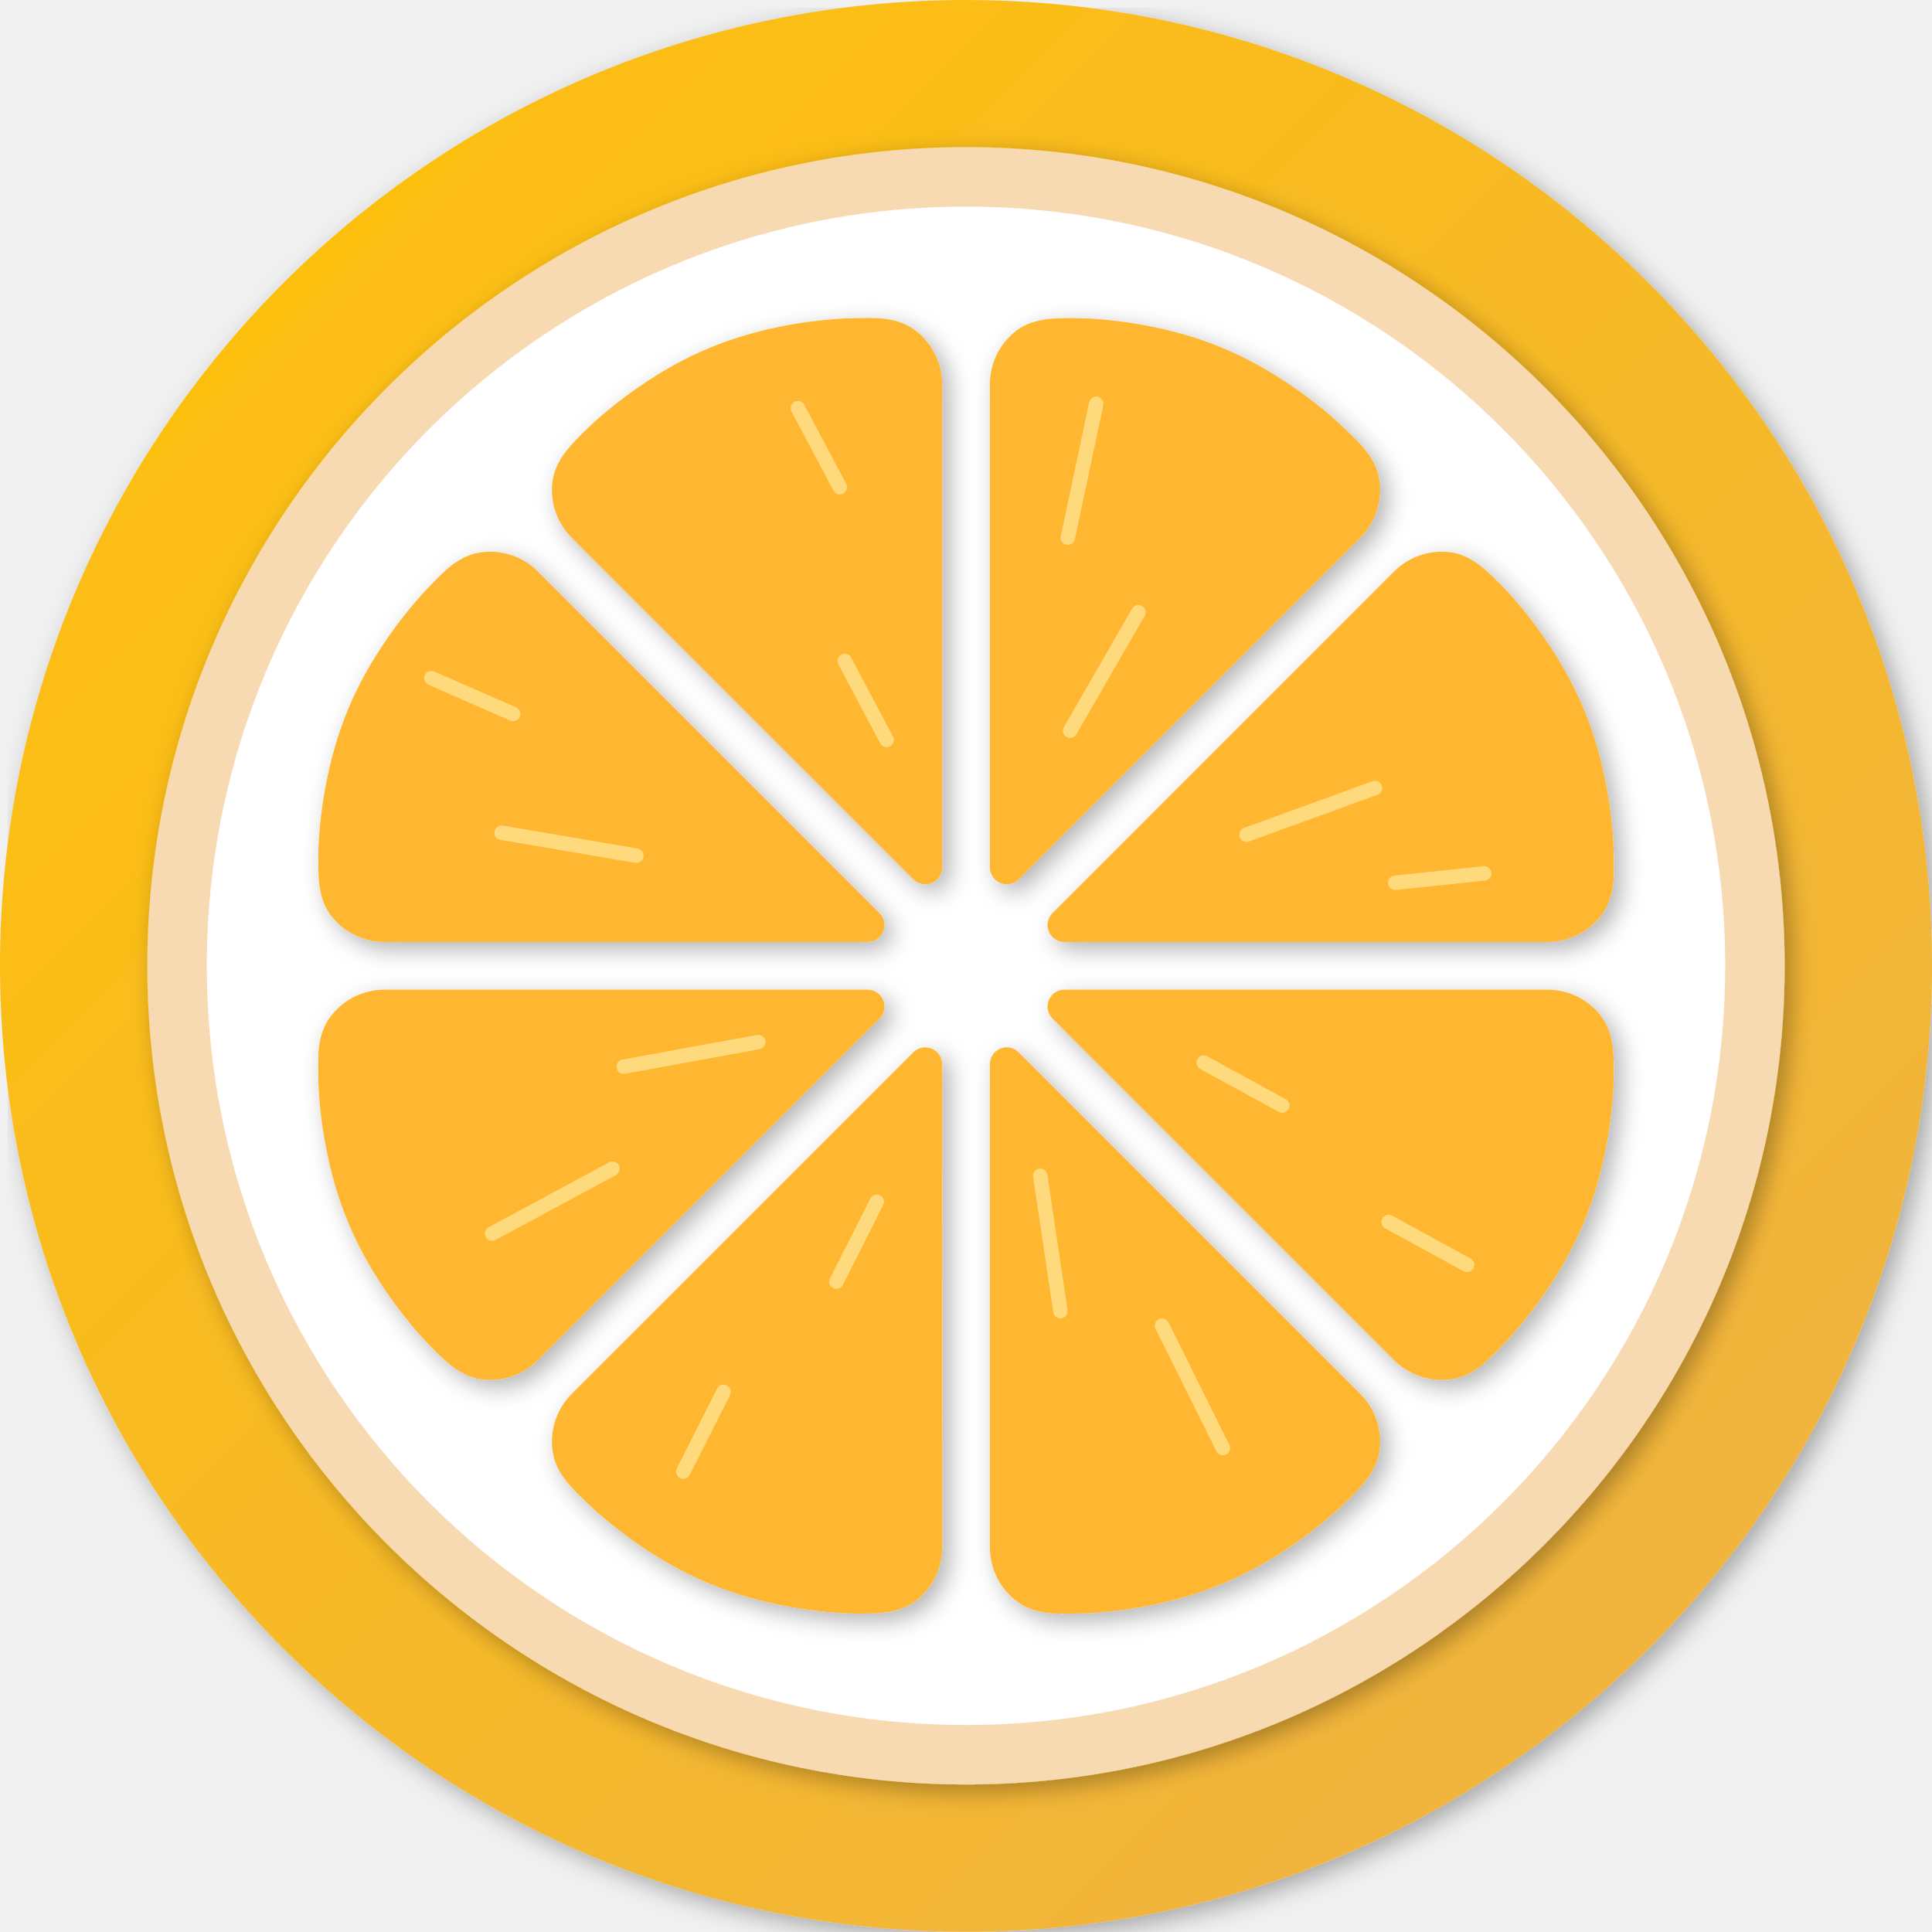
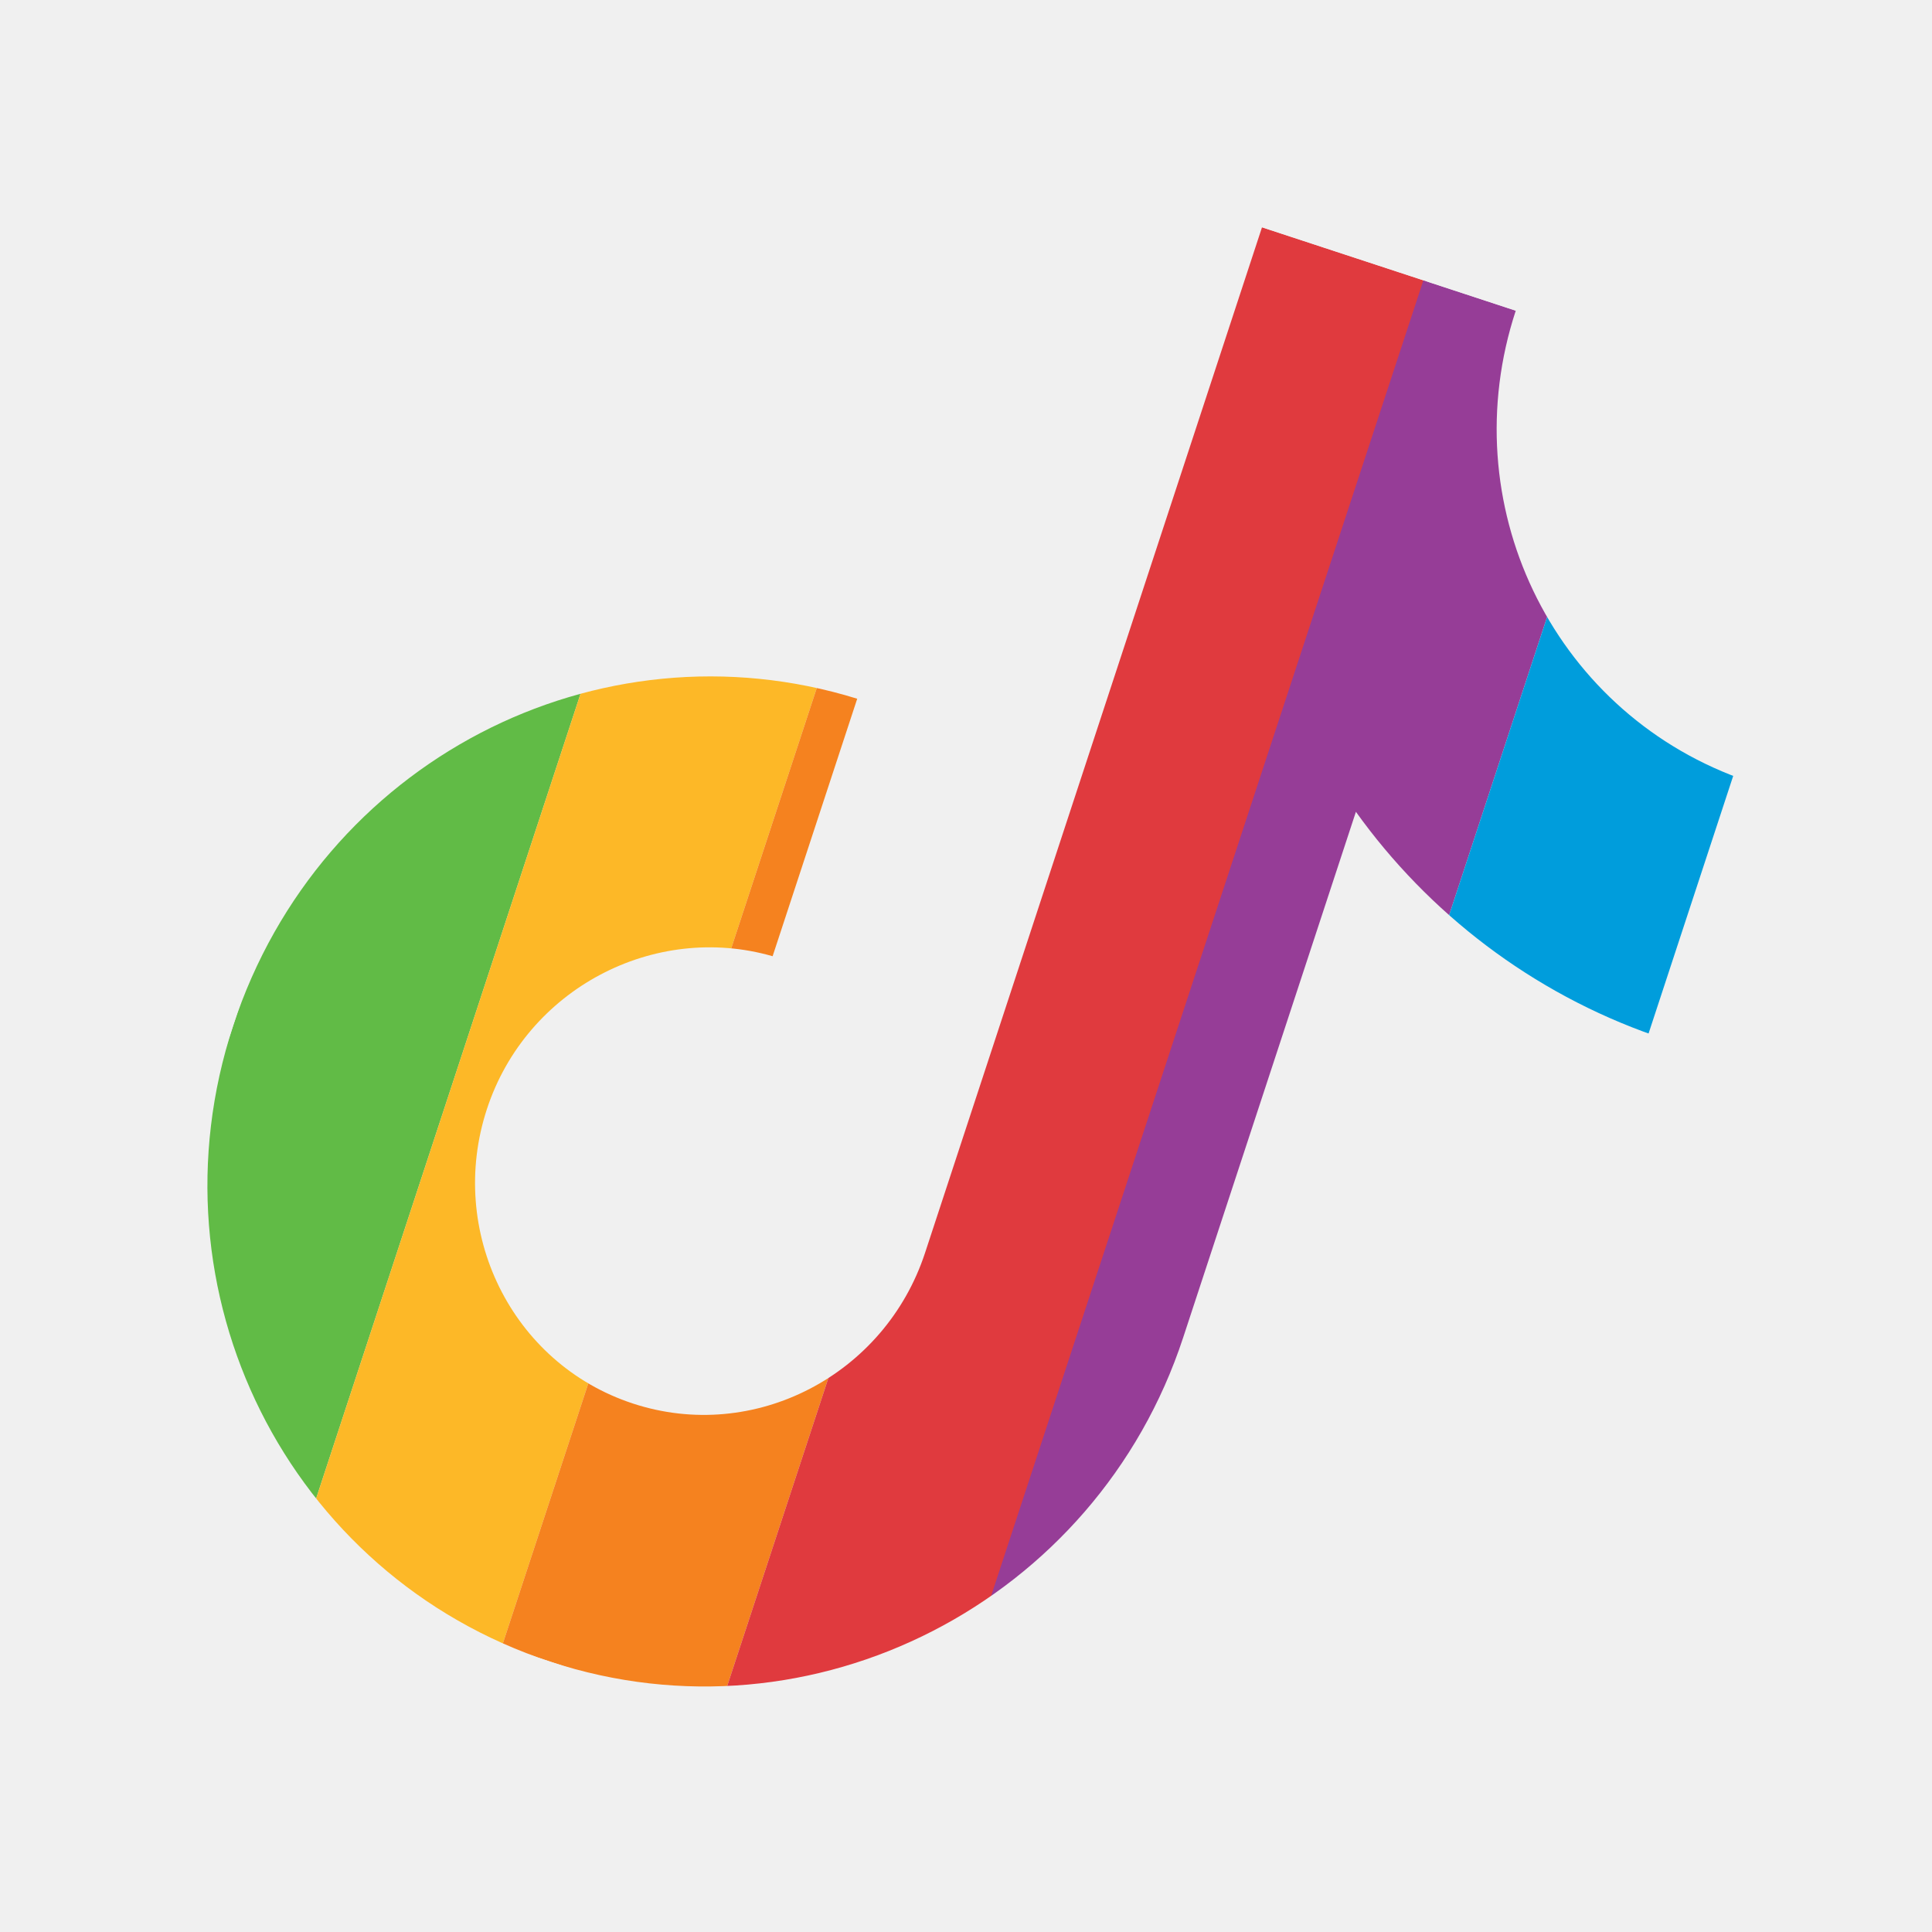
- <svg xmlns="http://www.w3.org/2000/svg" height="512px" width="512px" version="1.1" id="_x34_" viewBox="0 0 512 512" xml:space="preserve" fill="#000000" transform="matrix(1, 0, 0, 1, 0, 0)">
-   <defs>
-     <linearGradient id="outerGradient" x1="0%" y1="0%" x2="100%" y2="100%">
-       <stop offset="0%" style="stop-color:#FFC107;stop-opacity:1" />
-       <stop offset="100%" style="stop-color:#EEB248;stop-opacity:1" />
-     </linearGradient>
-     <filter id="shadow" x="-20%" y="-20%" width="140%" height="140%">
-       <feGaussianBlur in="SourceAlpha" stdDeviation="3" />
-       <feOffset dx="2" dy="2" result="offsetblur" />
-       <feComponentTransfer>
-         <feFuncA type="linear" slope="0.3" />
-       </feComponentTransfer>
-       <feMerge>
-         <feMergeNode />
-         <feMergeNode in="SourceGraphic" />
-       </feMerge>
-     </filter>
-   </defs>
-   <g id="SVGRepo_bgCarrier" stroke-width="0" />
-   <g id="SVGRepo_tracerCarrier" stroke-linecap="round" stroke-linejoin="round" />
-   <g id="SVGRepo_iconCarrier">
-     <g>
-       <g>
-         <path style="fill:url(#outerGradient);filter:url(#shadow);" d="M512,255.964c0,141.118-114.845,255.964-256.037,255.964c-46.451,0-90.116-12.475-127.688-34.197 c-38.967-22.529-71.549-55.112-94.078-94.078C12.475,346.079,0,302.416,0,255.964C0,114.773,114.845,0,255.963,0 c59.148,0,113.673,20.107,157.042,53.864C429.81,67,445,82.117,458.063,98.922C491.893,142.292,512,196.816,512,255.964z">
-         </path>
-         <path style="fill:#F8DAB2;filter:url(#shadow);" d="M255.993,472.906c-119.622,0-216.945-97.327-216.945-216.956 c0-119.629,97.323-216.956,216.945-216.956c119.636,0,216.956,97.327,216.956,216.956 C472.949,375.579,375.629,472.906,255.993,472.906z">
-         </path>
-         <path style="fill:#FFFFFF;" d="M457.197,255.95c0,111.115-90.075,201.193-201.204,201.193 c-111.109,0-201.183-90.078-201.183-201.193S144.884,54.756,255.993,54.756C367.122,54.756,457.197,144.835,457.197,255.95z">
-         </path>
-         <g>
-           <g>
-             <path style="fill:#FFB730;filter:url(#shadow);" d="M151.492,369.409c-3.776,3.776-5.662,9.04-5.145,14.358c0.509,5.314,3.504,9.03,7.804,13.104 c0,0,13.867,14.533,34.005,22.875c20.138,8.342,40.218,7.865,40.218,7.865c5.561,0.011,10.663-0.343,14.784-3.74 c4.128-3.397,6.514-8.453,6.514-13.795l-0.007-128.053c0-1.81-1.082-3.436-2.752-4.128c-1.67-0.688-3.591-0.308-4.866,0.967 L151.492,369.409z">
-             </path>
-             <path style="fill:#FFB730;filter:url(#shadow);" d="M360.508,142.488c3.776-3.776,5.661-9.036,5.16-14.354c-0.523-5.314-3.512-9.03-7.819-13.104 c0,0-13.859-14.537-33.997-22.875c-20.137-8.345-40.225-7.865-40.225-7.865c-5.561-0.011-10.663,0.343-14.785,3.74 c-4.121,3.397-6.507,8.453-6.507,13.796v128.053c0,1.806,1.09,3.437,2.759,4.128c1.663,0.688,3.583,0.308,4.866-0.967 L360.508,142.488z">
-             </path>
-           </g>
-           <g>
-             <path style="fill:#FFB730;filter:url(#shadow);" d="M101.875,262.281c-5.346,0-10.398,2.383-13.792,6.508c-3.401,4.124-3.906,8.865-3.748,14.795 c0,0-0.481,20.076,7.862,40.214c8.345,20.134,22.889,33.997,22.889,33.997c3.924,3.938,7.776,7.295,13.097,7.811 c5.31,0.516,10.581-1.372,14.35-5.149l90.562-90.551c1.276-1.279,1.656-3.196,0.961-4.87c-0.688-1.666-2.314-2.756-4.128-2.756 H101.875z">
-             </path>
-             <path style="fill:#FFB730;filter:url(#shadow);" d="M410.128,249.619c5.339,0,10.405-2.39,13.788-6.508c3.397-4.132,3.913-8.865,3.748-14.795 c0,0,0.48-20.076-7.862-40.214c-8.349-20.137-22.882-33.994-22.882-33.994c-3.92-3.941-7.783-7.302-13.108-7.815 c-5.31-0.516-10.578,1.372-14.361,5.149l-90.54,90.552c-1.275,1.272-1.663,3.196-0.967,4.87 c0.688,1.666,2.329,2.756,4.128,2.756H410.128z">
-             </path>
-           </g>
-           <g>
-             <path style="fill:#FFB730;filter:url(#shadow);" d="M142.534,151.442c-3.769-3.78-9.04-5.665-14.35-5.149c-5.321,0.512-9.026,3.508-13.097,7.811 c0,0-14.544,13.86-22.889,33.994c-8.342,20.141-7.862,40.217-7.862,40.217c0,5.565,0.347,10.664,3.748,14.795 c3.393,4.118,8.446,6.508,13.792,6.508h128.053c1.813,0,3.44-1.09,4.128-2.759c0.695-1.67,0.316-3.594-0.967-4.866 L142.534,151.442z">
-             </path>
-             <path style="fill:#FFB730;filter:url(#shadow);" d="M369.451,360.458c3.784,3.773,9.051,5.665,14.361,5.149c5.325-0.516,9.037-3.508,13.108-7.815 c0,0,14.533-13.86,22.882-33.997c8.342-20.134,7.862-40.211,7.862-40.211c0.007-5.565-0.351-10.671-3.748-14.795 c-3.383-4.125-8.449-6.511-13.788-6.511l-128.057,0.004c-1.799,0-3.433,1.09-4.128,2.756c-0.696,1.67-0.316,3.591,0.967,4.87 L369.451,360.458z">
-             </path>
-           </g>
-           <g>
-             <path style="fill:#FFB730;filter:url(#shadow);" d="M249.665,101.822c0.007-5.339-2.38-10.395-6.508-13.796c-4.12-3.397-8.85-3.902-14.784-3.74 c0,0-20.08-0.481-40.218,7.858c-20.137,8.345-34.005,22.886-34.005,22.886c-3.934,3.924-7.295,7.783-7.804,13.1 c-0.517,5.321,1.369,10.581,5.145,14.358l90.555,90.544c1.275,1.283,3.196,1.659,4.866,0.971 c1.669-0.688,2.752-2.322,2.752-4.124V101.822z">
-             </path>
-             <path style="fill:#FFB730;filter:url(#shadow);" d="M262.335,410.075c0,5.342,2.386,10.398,6.507,13.795c4.121,3.393,8.865,3.906,14.785,3.74 c0,0,20.087,0.477,40.225-7.865c20.138-8.342,33.997-22.875,33.997-22.875c3.942-3.931,7.296-7.79,7.819-13.108 c0.501-5.314-1.383-10.578-5.16-14.354l-90.548-90.552c-1.283-1.272-3.203-1.659-4.866-0.967 c-1.669,0.691-2.759,2.318-2.759,4.128V410.075z">
-             </path>
-           </g>
-         </g>
-         <g>
-           <path style="fill:#FFDA7D;" d="M168.965,224.875c1.042,0.177,1.743,1.168,1.566,2.209l0,0c-0.177,1.042-1.166,1.745-2.209,1.568 l-35.718-6.087c-1.042-0.177-1.741-1.168-1.566-2.21l0,0c0.179-1.041,1.168-1.743,2.21-1.565L168.965,224.875z">
-           </path>
-           <path style="fill:#FFDA7D;" d="M285.26,194.599c-0.527,0.918-1.698,1.23-2.614,0.705l0,0c-0.916-0.527-1.233-1.701-0.705-2.617 l18.085-31.395c0.527-0.916,1.701-1.23,2.618-0.702l0,0c0.914,0.527,1.228,1.698,0.701,2.614L285.26,194.599z">
-           </path>
-           <path style="fill:#FFDA7D;" d="M284.865,142.868c-0.218,1.038-1.235,1.696-2.268,1.478l0,0c-1.034-0.218-1.698-1.237-1.478-2.27 l7.516-35.445c0.222-1.034,1.239-1.694,2.27-1.476l0,0c1.031,0.22,1.696,1.237,1.474,2.27L284.865,142.868z">
-           </path>
-           <path style="fill:#FFDA7D;" d="M136.817,187.48c0.957,0.455,1.362,1.598,0.91,2.553l0,0c-0.455,0.954-1.598,1.362-2.55,0.909 l-21.7-9.505c-0.957-0.453-1.362-1.598-0.908-2.553l0,0c0.455-0.953,1.595-1.361,2.55-0.908L136.817,187.48z">
-           </path>
-           <path style="fill:#FFDA7D;" d="M236.683,195.251c0.466,0.95,0.075,2.098-0.874,2.563l0,0c-0.949,0.468-2.098,0.075-2.563-0.874 l-11.094-20.934c-0.468-0.949-0.07-2.095,0.878-2.563l0,0c0.949-0.463,2.094-0.075,2.559,0.876L236.683,195.251z">
-           </path>
-           <path style="fill:#FFDA7D;" d="M224.263,128.252c0.466,0.95,0.075,2.098-0.874,2.563l0,0c-0.949,0.468-2.098,0.077-2.561-0.874 l-11.094-20.934c-0.468-0.949-0.073-2.098,0.876-2.565l0,0c0.949-0.463,2.095-0.073,2.561,0.876L224.263,128.252z">
-           </path>
-           <path style="fill:#FFDA7D;" d="M330.985,223.003c-0.995,0.362-2.094-0.152-2.454-1.145l0,0c-0.362-0.993,0.152-2.094,1.147-2.454 l34.054-12.371c0.993-0.362,2.091,0.154,2.454,1.147l0,0c0.357,0.993-0.154,2.094-1.147,2.454L330.985,223.003z">
-           </path>
-           <path style="fill:#FFDA7D;" d="M273.783,311.894c-0.158-1.049,0.562-2.021,1.609-2.178l0,0c1.045-0.156,2.021,0.568,2.178,1.613 l5.339,35.836c0.156,1.046-0.568,2.021-1.614,2.176l0,0c-1.045,0.154-2.018-0.568-2.174-1.61L273.783,311.894z">
-           </path>
-           <path style="fill:#FFDA7D;" d="M306.23,352.18c-0.474-0.946-0.086-2.095,0.856-2.565l0,0c0.946-0.472,2.095-0.088,2.572,0.858 l16.137,32.44c0.47,0.946,0.083,2.098-0.863,2.567l0,0c-0.946,0.47-2.094,0.086-2.567-0.863L306.23,352.18z">
-           </path>
-           <path style="fill:#FFDA7D;" d="M369.901,235.846c-1.058,0.079-1.974-0.714-2.053-1.769l0,0c-0.077-1.055,0.716-1.974,1.769-2.05 l23.563-2.469c1.053-0.079,1.972,0.716,2.05,1.77l0,0c0.075,1.055-0.714,1.972-1.77,2.049L369.901,235.846z">
-           </path>
-           <path style="fill:#FFDA7D;" d="M318.045,283.27c-0.912-0.538-1.216-1.71-0.682-2.622l0,0c0.536-0.912,1.713-1.218,2.622-0.682 l20.786,11.367c0.912,0.534,1.214,1.71,0.675,2.622l0,0c-0.534,0.91-1.706,1.216-2.618,0.682L318.045,283.27z">
-           </path>
-           <path style="fill:#FFDA7D;" d="M367.042,325.496c-0.916-0.536-1.218-1.709-0.682-2.621l0,0c0.532-0.912,1.709-1.22,2.621-0.683 l20.784,11.367c0.914,0.536,1.214,1.71,0.682,2.625l0,0c-0.541,0.908-1.713,1.214-2.621,0.677L367.042,325.496z">
-           </path>
-           <path style="fill:#FFDA7D;" d="M200.608,274.278c1.041-0.192,2.035,0.496,2.23,1.538l0,0c0.188,1.038-0.5,2.038-1.542,2.228 l-35.644,6.513c-1.038,0.19-2.038-0.5-2.228-1.54l0,0c-0.188-1.038,0.5-2.038,1.54-2.226L200.608,274.278z">
-           </path>
-           <path style="fill:#FFDA7D;" d="M161.411,308.035c0.934-0.506,2.091-0.154,2.594,0.771l0,0c0.502,0.931,0.154,2.094-0.775,2.599 l-31.893,17.192c-0.934,0.5-2.094,0.152-2.595-0.779l0,0c-0.502-0.931-0.156-2.091,0.775-2.594L161.411,308.035z">
-           </path>
-           <path style="fill:#FFDA7D;" d="M230.667,317.575c0.506-0.929,1.67-1.271,2.599-0.767l0,0c0.931,0.504,1.275,1.67,0.767,2.598 l-10.679,21.15c-0.504,0.929-1.67,1.269-2.602,0.762l0,0c-0.927-0.504-1.271-1.666-0.765-2.595L230.667,317.575z">
-           </path>
-           <path style="fill:#FFDA7D;" d="M190.075,367.932c0.506-0.931,1.666-1.271,2.595-0.767l0,0c0.931,0.502,1.275,1.668,0.767,2.597 l-10.677,21.147c-0.506,0.931-1.67,1.269-2.602,0.767l0,0c-0.925-0.508-1.269-1.67-0.762-2.595L190.075,367.932z">
-           </path>
-         </g>
-       </g>
-     </g>
+ <svg xmlns="http://www.w3.org/2000/svg" width="512" height="512" viewBox="0 0 512 512" fill="none">
+   <mask id="mask0_185_16" style="mask-type:alpha" maskUnits="userSpaceOnUse" x="54" y="60" width="407" height="387">
+     <path d="M401.69 82.333L334.444 60.239L245.144 332.032C234.504 364.416 199.901 382.519 167.715 371.945C135.529 361.37 118.405 326.271 129.046 293.886C139.495 262.082 173.334 244.367 204.751 253.408L227.171 185.171C158.396 163.855 84.79 201.821 61.8 271.792C38.62 342.344 76.325 417.521 145.87 440.371C215.414 463.22 290.549 424.476 313.539 354.503L359.329 215.137C378.538 241.952 405.964 263.136 438.535 274.479L460.955 206.241C410.948 187.889 384.97 133.222 401.69 82.333Z" fill="white" />
+   </mask>
+   <g mask="url(#mask0_185_16)">
+     <rect x="151.1" width="60" height="420" transform="rotate(18.1883 151.1 0)" fill="#61BB46" />
+     <rect x="208.102" y="18.729" width="59" height="420" transform="rotate(18.1883 208.102 18.7285)" fill="#FDB827" />
+     <rect x="264.154" y="37.145" width="60" height="420" transform="rotate(18.1883 264.154 37.1445)" fill="#F5821F" />
+     <rect x="321.156" y="55.873" width="60" height="420" transform="rotate(18.1883 321.156 55.873)" fill="#E03A3E" />
+     <rect x="377.208" y="74.29" width="59" height="420" transform="rotate(18.1883 377.208 74.29)" fill="#963D97" />
+     <rect x="433.26" y="92.706" width="60" height="420" transform="rotate(18.1883 433.26 92.7061)" fill="#009DDC" />
  </g>
</svg>
